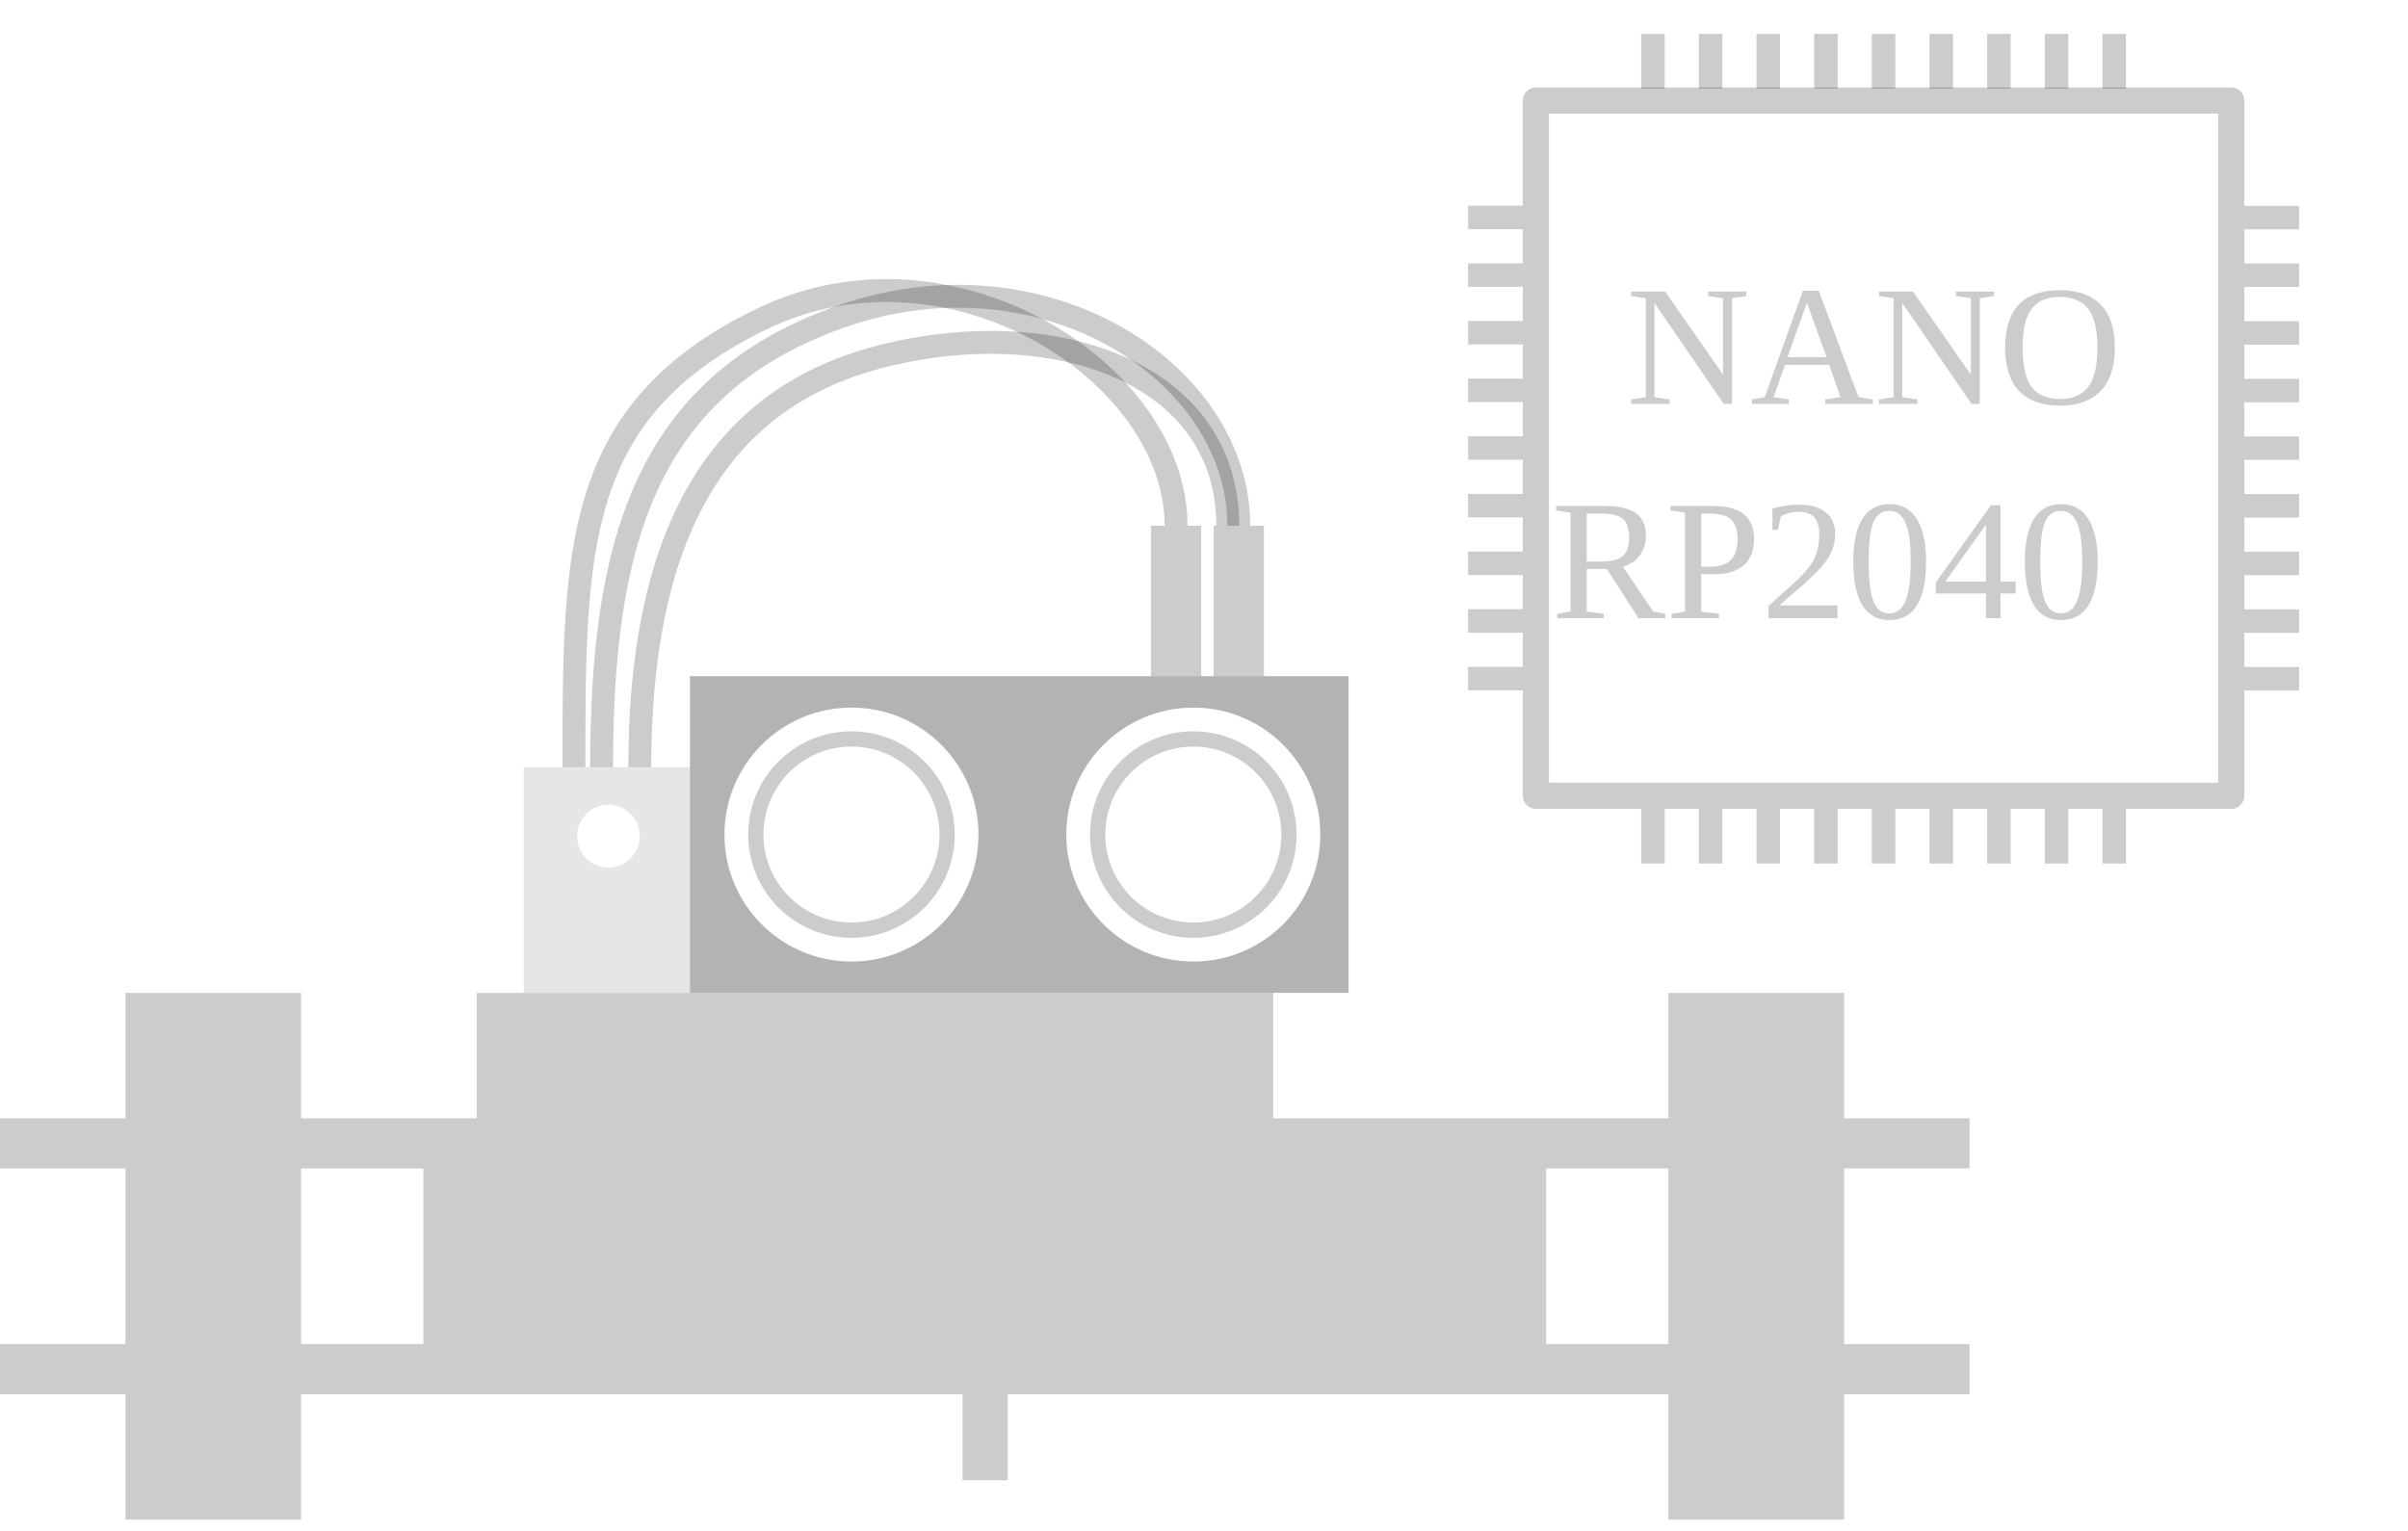
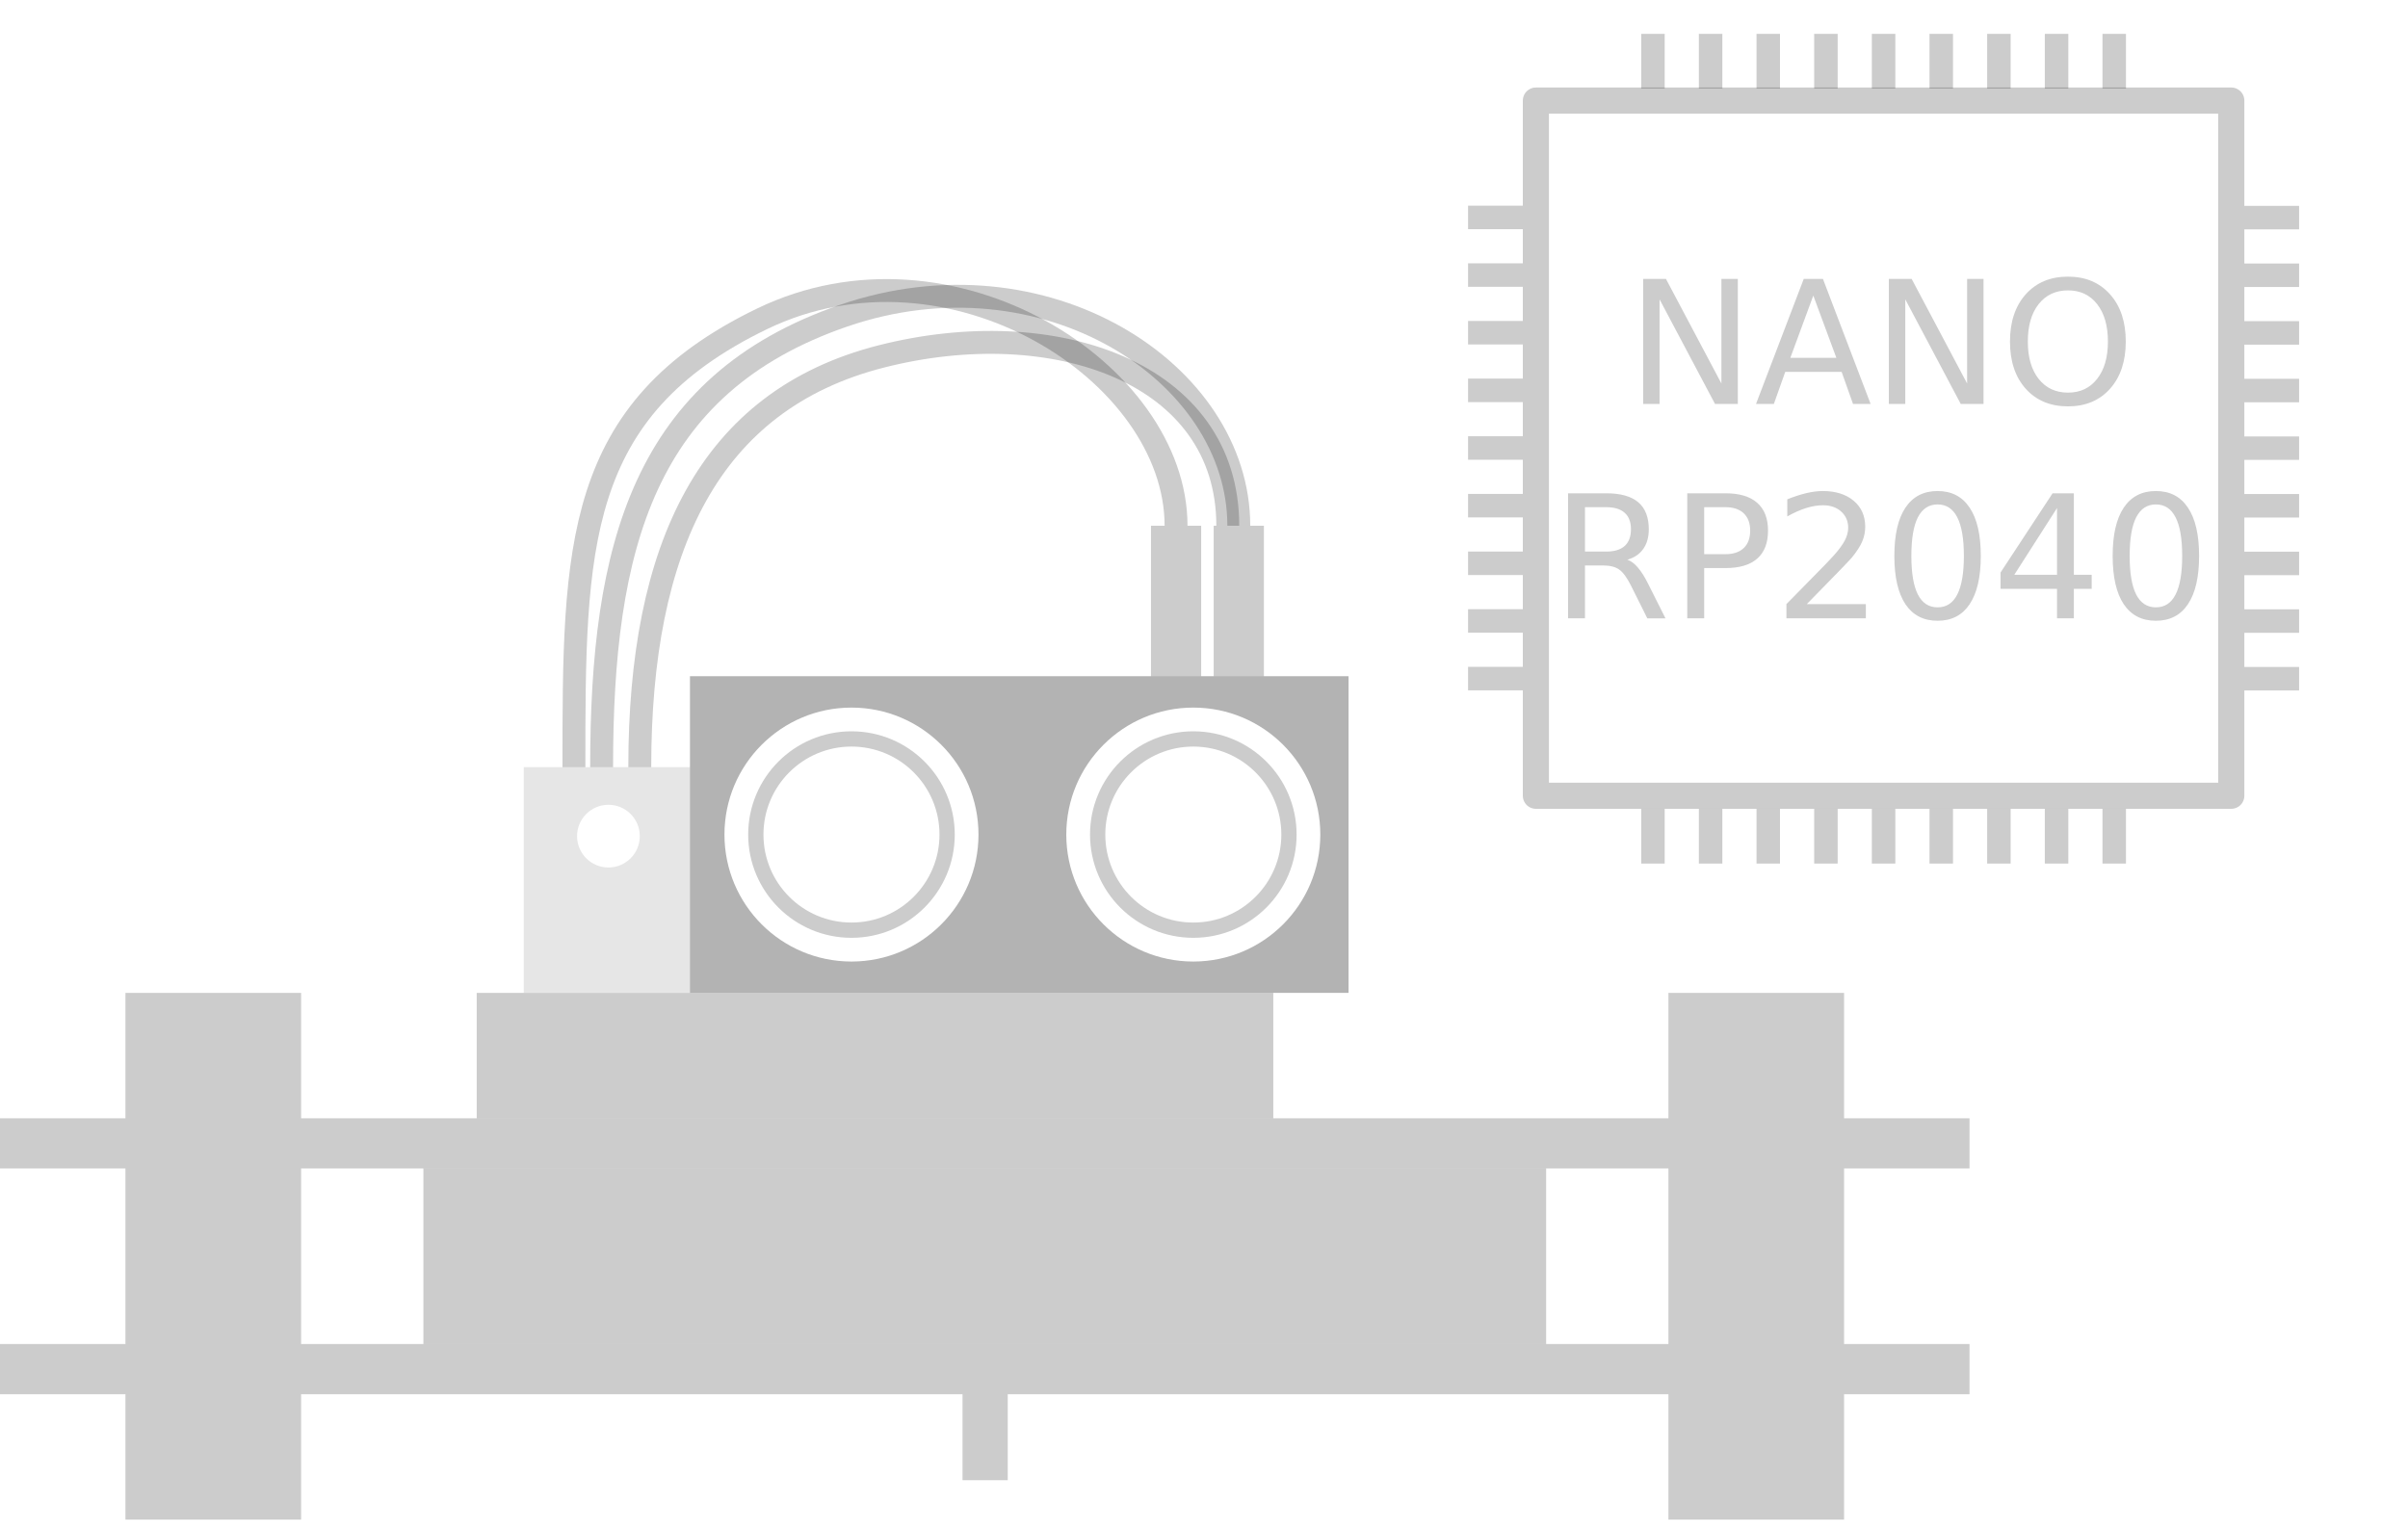
<svg xmlns="http://www.w3.org/2000/svg" width="129" height="82" viewBox="0 0 129 82" fill="none" version="1.1" id="svg29">
  <defs id="defs29">
    <rect x="84.616" y="15.37" width="50.925" height="36.672" id="rect66" />
  </defs>
  <g id="g29" transform="matrix(0.8179072,0,0,0.8179072,0,14.82847)">
    <path d="M 80.418,16.317 C 80.418,6.251 69.019,2.348 57.721,5.224 46.423,8.1 41.904,17.754 41.904,32.133" stroke="#444458" stroke-width="1.5" id="path1" style="stroke:#000000;stroke-opacity:0.2" />
    <path d="M 81.139,16.317 C 81.139,6.251 68.403,-1.965 55.256,2.554 42.11,7.073 39.405,17.754 39.405,32.133" stroke="#E0E0E0" stroke-width="1.5" id="path2" style="stroke:#000000;stroke-opacity:0.2" />
    <rect x="79.495" y="16.317" width="3.287" height="9.86" fill="#B9B9B9" id="rect2" style="fill:#000000;fill-opacity:0.2" />
    <path d="M 77.03,16.317 C 77.03,6.251 62.24,-3.198 49.916,2.759 37.591,8.716 37.591,17.754 37.591,32.133" stroke="#178ACE" stroke-width="1.5" id="path3" style="stroke:#000000;stroke-opacity:0.2" />
    <rect x="75.387" y="16.317" width="3.287" height="9.86" fill="#B9B9B9" id="rect4" style="fill:#000000;fill-opacity:0.2" />
    <path id="rect6" style="fill:#000000;fill-opacity:0.1" d="m 34.305,32.133 v 14.791 l 10.886,-5.26e-4 v -14.79 z m 5.545,2.465 c 1.135,-3.03e-4 2.055,0.92 2.055,2.055 3.02e-4,1.135 -0.92,2.055 -2.055,2.055 -1.134,-7.76e-4 -2.053,-0.921 -2.053,-2.055 -3.03e-4,-1.134 0.919,-2.054 2.053,-2.055 z" />
    <path id="rect7" style="fill:#000000;fill-opacity:0.3" d="M 45.191,26.176 V 46.924 H 88.328 V 26.176 Z m 10.578,2.055 a 8.319,8.319 0 0 1 8.32,8.32 8.319,8.319 0 0 1 -8.32,8.318 8.319,8.319 0 0 1 -8.318,-8.318 8.319,8.319 0 0 1 8.318,-8.32 z m 22.391,0 a 8.319,8.319 0 0 1 8.318,8.32 8.319,8.319 0 0 1 -8.318,8.318 8.319,8.319 0 0 1 -8.32,-8.318 8.319,8.319 0 0 1 8.32,-8.32 z" />
    <circle cx="55.77" cy="36.55" r="6.265" fill="#444458" id="circle9" style="fill:none;stroke:#000000;stroke-opacity:0.2" />
    <circle cx="78.16" cy="36.55" r="6.265" fill="#444458" id="circle13" style="fill:none;stroke:#000000;stroke-opacity:0.2" />
    <path id="rect15" d="m 31.223,46.924 v 8.217 H 73.127 83.398 V 46.924 H 73.127 Z" style="fill:#000000;fill-opacity:0.2" />
    <path id="rect17" style="fill:#000000;fill-opacity:0.2" d="m 8.217,46.924 v 8.217 H 0 v 3.285 H 8.217 V 69.93 H 0 v 3.287 h 8.217 v 8.217 H 19.721 V 73.217 H 109.279 v 8.217 h 11.504 V 73.217 H 129 v -3.287 h -8.217 V 58.426 H 129 v -3.285 h -8.217 v -8.217 h -11.504 v 8.217 H 19.721 V 46.924 Z M 19.721,58.426 H 109.279 V 69.93 H 19.721 Z" />
    <rect x="63.043" y="73.217" width="2.962" height="5.635" fill="#5d5d5d" id="rect18" style="fill:#000000;fill-opacity:0.2;stroke-width:0.885" />
    <rect x="27.731" y="58.426" width="73.538" height="11.503" fill="#444458" id="rect25" style="fill:#000000;fill-opacity:0.2" />
  </g>
  <rect style="fill:none;fill-opacity:0.1;stroke:#000000;stroke-width:1.4;stroke-linejoin:round;stroke-dasharray:none;stroke-opacity:0.2" id="rect29" width="37.253" height="37.253" x="82.28" y="5.39" />
  <rect style="fill:none;fill-opacity:0.1;stroke:#000000;stroke-width:1.258;stroke-linecap:butt;stroke-dasharray:none;stroke-opacity:0.2" id="rect30" width="1.9073486e-06" height="2.934" x="91.64" y="1.814" />
  <rect style="fill:none;fill-opacity:0.1;stroke:#000000;stroke-width:1.258;stroke-linecap:butt;stroke-dasharray:none;stroke-opacity:0.2" id="rect31" width="1.9073486e-06" height="2.934" x="94.728" y="1.814" />
  <rect style="fill:none;fill-opacity:0.1;stroke:#000000;stroke-width:1.258;stroke-linecap:butt;stroke-dasharray:none;stroke-opacity:0.2" id="rect32" width="1.9073486e-06" height="2.934" x="88.551" y="1.814" />
  <rect style="fill:none;fill-opacity:0.1;stroke:#000000;stroke-width:1.258;stroke-linecap:butt;stroke-dasharray:none;stroke-opacity:0.2" id="rect33" width="1.9073486e-06" height="2.934" x="100.906" y="1.814" />
  <rect style="fill:none;fill-opacity:0.1;stroke:#000000;stroke-width:1.258;stroke-linecap:butt;stroke-dasharray:none;stroke-opacity:0.2" id="rect34" width="1.9073486e-06" height="2.934" x="103.995" y="1.814" />
  <rect style="fill:none;fill-opacity:0.1;stroke:#000000;stroke-width:1.258;stroke-linecap:butt;stroke-dasharray:none;stroke-opacity:0.2" id="rect35" width="1.9073486e-06" height="2.934" x="97.817" y="1.814" />
  <rect style="fill:none;fill-opacity:0.1;stroke:#000000;stroke-width:1.258;stroke-linecap:butt;stroke-dasharray:none;stroke-opacity:0.2" id="rect36" width="1.9073486e-06" height="2.934" x="110.173" y="1.814" />
  <rect style="fill:none;fill-opacity:0.1;stroke:#000000;stroke-width:1.258;stroke-linecap:butt;stroke-dasharray:none;stroke-opacity:0.2" id="rect37" width="1.9073486e-06" height="2.934" x="113.262" y="1.814" />
  <rect style="fill:none;fill-opacity:0.1;stroke:#000000;stroke-width:1.258;stroke-linecap:butt;stroke-dasharray:none;stroke-opacity:0.2" id="rect38" width="1.9073486e-06" height="2.934" x="107.084" y="1.814" />
  <rect style="fill:none;fill-opacity:0.1;stroke:#000000;stroke-width:1.258;stroke-linecap:butt;stroke-dasharray:none;stroke-opacity:0.2" id="rect39" width="1.9073486e-06" height="2.934" x="91.64" y="43.343" />
  <rect style="fill:none;fill-opacity:0.1;stroke:#000000;stroke-width:1.258;stroke-linecap:butt;stroke-dasharray:none;stroke-opacity:0.2" id="rect40" width="1.9073486e-06" height="2.934" x="94.728" y="43.343" />
  <rect style="fill:none;fill-opacity:0.1;stroke:#000000;stroke-width:1.258;stroke-linecap:butt;stroke-dasharray:none;stroke-opacity:0.2" id="rect41" width="1.9073486e-06" height="2.934" x="88.551" y="43.343" />
  <rect style="fill:none;fill-opacity:0.1;stroke:#000000;stroke-width:1.258;stroke-linecap:butt;stroke-dasharray:none;stroke-opacity:0.2" id="rect42" width="1.9073486e-06" height="2.934" x="100.906" y="43.343" />
  <rect style="fill:none;fill-opacity:0.1;stroke:#000000;stroke-width:1.258;stroke-linecap:butt;stroke-dasharray:none;stroke-opacity:0.2" id="rect43" width="1.9073486e-06" height="2.934" x="103.995" y="43.343" />
  <rect style="fill:none;fill-opacity:0.1;stroke:#000000;stroke-width:1.258;stroke-linecap:butt;stroke-dasharray:none;stroke-opacity:0.2" id="rect44" width="1.9073486e-06" height="2.934" x="97.817" y="43.343" />
  <rect style="fill:none;fill-opacity:0.1;stroke:#000000;stroke-width:1.258;stroke-linecap:butt;stroke-dasharray:none;stroke-opacity:0.2" id="rect45" width="1.9073486e-06" height="2.934" x="110.173" y="43.343" />
  <rect style="fill:none;fill-opacity:0.1;stroke:#000000;stroke-width:1.258;stroke-linecap:butt;stroke-dasharray:none;stroke-opacity:0.2" id="rect46" width="1.9073486e-06" height="2.934" x="113.262" y="43.343" />
  <rect style="fill:none;fill-opacity:0.1;stroke:#000000;stroke-width:1.258;stroke-linecap:butt;stroke-dasharray:none;stroke-opacity:0.2" id="rect47" width="1.9073486e-06" height="2.934" x="107.084" y="43.343" />
  <rect style="fill:none;fill-opacity:0.1;stroke:#000000;stroke-width:1.258;stroke-linecap:butt;stroke-dasharray:none;stroke-opacity:0.2" id="rect48" width="1.9073486e-06" height="2.934" x="14.75" y="-123.166" transform="rotate(90)" />
  <rect style="fill:none;fill-opacity:0.1;stroke:#000000;stroke-width:1.258;stroke-linecap:butt;stroke-dasharray:none;stroke-opacity:0.2" id="rect49" width="1.9073486e-06" height="2.934" x="17.839" y="-123.166" transform="rotate(90)" />
  <rect style="fill:none;fill-opacity:0.1;stroke:#000000;stroke-width:1.258;stroke-linecap:butt;stroke-dasharray:none;stroke-opacity:0.2" id="rect50" width="1.9073486e-06" height="2.934" x="11.661" y="-123.166" transform="rotate(90)" />
  <rect style="fill:none;fill-opacity:0.1;stroke:#000000;stroke-width:1.258;stroke-linecap:butt;stroke-dasharray:none;stroke-opacity:0.2" id="rect51" width="1.9073486e-06" height="2.934" x="24.016" y="-123.166" transform="rotate(90)" />
  <rect style="fill:none;fill-opacity:0.1;stroke:#000000;stroke-width:1.258;stroke-linecap:butt;stroke-dasharray:none;stroke-opacity:0.2" id="rect52" width="1.9073486e-06" height="2.934" x="27.105" y="-123.166" transform="rotate(90)" />
  <rect style="fill:none;fill-opacity:0.1;stroke:#000000;stroke-width:1.258;stroke-linecap:butt;stroke-dasharray:none;stroke-opacity:0.2" id="rect53" width="1.9073486e-06" height="2.934" x="20.928" y="-123.166" transform="rotate(90)" />
  <rect style="fill:none;fill-opacity:0.1;stroke:#000000;stroke-width:1.258;stroke-linecap:butt;stroke-dasharray:none;stroke-opacity:0.2" id="rect54" width="1.9073486e-06" height="2.934" x="33.283" y="-123.166" transform="rotate(90)" />
  <rect style="fill:none;fill-opacity:0.1;stroke:#000000;stroke-width:1.258;stroke-linecap:butt;stroke-dasharray:none;stroke-opacity:0.2" id="rect55" width="1.9073486e-06" height="2.934" x="36.372" y="-123.166" transform="rotate(90)" />
  <rect style="fill:none;fill-opacity:0.1;stroke:#000000;stroke-width:1.258;stroke-linecap:butt;stroke-dasharray:none;stroke-opacity:0.2" id="rect56" width="1.9073486e-06" height="2.934" x="30.194" y="-123.166" transform="rotate(90)" />
  <rect style="fill:none;fill-opacity:0.1;stroke:#000000;stroke-width:1.258;stroke-linecap:butt;stroke-dasharray:none;stroke-opacity:0.2" id="rect57" width="1.9073486e-06" height="2.934" x="14.741" y="-81.58" transform="rotate(90)" />
  <rect style="fill:none;fill-opacity:0.1;stroke:#000000;stroke-width:1.258;stroke-linecap:butt;stroke-dasharray:none;stroke-opacity:0.2" id="rect58" width="1.9073486e-06" height="2.934" x="17.83" y="-81.58" transform="rotate(90)" />
  <rect style="fill:none;fill-opacity:0.1;stroke:#000000;stroke-width:1.258;stroke-linecap:butt;stroke-dasharray:none;stroke-opacity:0.2" id="rect59" width="1.9073486e-06" height="2.934" x="11.652" y="-81.58" transform="rotate(90)" />
  <rect style="fill:none;fill-opacity:0.1;stroke:#000000;stroke-width:1.258;stroke-linecap:butt;stroke-dasharray:none;stroke-opacity:0.2" id="rect60" width="1.9073486e-06" height="2.934" x="24.008" y="-81.58" transform="rotate(90)" />
  <rect style="fill:none;fill-opacity:0.1;stroke:#000000;stroke-width:1.258;stroke-linecap:butt;stroke-dasharray:none;stroke-opacity:0.2" id="rect61" width="1.9073486e-06" height="2.934" x="27.097" y="-81.58" transform="rotate(90)" />
  <rect style="fill:none;fill-opacity:0.1;stroke:#000000;stroke-width:1.258;stroke-linecap:butt;stroke-dasharray:none;stroke-opacity:0.2" id="rect62" width="1.9073486e-06" height="2.934" x="20.919" y="-81.58" transform="rotate(90)" />
  <rect style="fill:none;fill-opacity:0.1;stroke:#000000;stroke-width:1.258;stroke-linecap:butt;stroke-dasharray:none;stroke-opacity:0.2" id="rect63" width="1.9073486e-06" height="2.934" x="33.274" y="-81.58" transform="rotate(90)" />
  <rect style="fill:none;fill-opacity:0.1;stroke:#000000;stroke-width:1.258;stroke-linecap:butt;stroke-dasharray:none;stroke-opacity:0.2" id="rect64" width="1.9073486e-06" height="2.934" x="36.363" y="-81.58" transform="rotate(90)" />
  <rect style="fill:none;fill-opacity:0.1;stroke:#000000;stroke-width:1.258;stroke-linecap:butt;stroke-dasharray:none;stroke-opacity:0.2" id="rect65" width="1.9073486e-06" height="2.934" x="30.185" y="-81.58" transform="rotate(90)" />
-   <text xml:space="preserve" id="text65" style="text-align:center;white-space:pre;shape-inside:url(#rect66);fill:#000000;fill-opacity:0.2;stroke:none;stroke-width:1.4;stroke-linecap:butt;stroke-linejoin:round;stroke-dasharray:none;stroke-opacity:0.2" transform="matrix(0.7659269,0,0,0.7659269,16.44845,1.741205)" x="22.069" y="0">
-     <tspan x="92.274" y="25.988" id="tspan1">NANO
- </tspan>
-     <tspan x="87.021" y="40.988" id="tspan2">RP2040</tspan>
-   </text>
+   <g aria-label="NANO RP2040" transform="matrix(0.7659269,0,0,0.7659269,16.44845,1.741205)" id="text65" style="text-align:center;white-space:pre;shape-inside:url(#rect66);fill:#000000;fill-opacity:0.2;stroke-width:1.4;stroke-linejoin:round;stroke-opacity:0.2">
+     <path d="m 93.452,17.24 h 1.594 l 3.879,7.318 v -7.318 h 1.148 v 8.748 h -1.594 l -3.879,-7.318 v 7.318 h -1.148 z" id="path60" />
+     <path d="m 105.353,18.406 -1.605,4.354 h 3.217 z m -0.668,-1.166 h 1.342 l 3.334,8.748 h -1.23 l -0.797,-2.244 h -3.943 l -0.797,2.244 h -1.248 z" id="path62" />
+     <path d="m 110.638,17.24 h 1.594 l 3.879,7.318 v -7.318 h 1.148 v 8.748 h -1.594 l -3.879,-7.318 v 7.318 h -1.148 z" id="path64" />
+     <path d="m 123.165,18.043 q -1.289,0 -2.051,0.961 -0.756,0.961 -0.756,2.619 0,1.652 0.756,2.613 0.762,0.961 2.051,0.961 1.289,0 2.039,-0.961 0.756,-0.961 0.756,-2.613 0,-1.658 -0.756,-2.619 -0.75,-0.961 -2.039,-0.961 z m 0,-0.961 q 1.84,0 2.941,1.236 1.102,1.23 1.102,3.305 0,2.068 -1.102,3.305 -1.102,1.23 -2.941,1.23 -1.846,0 -2.953,-1.23 -1.102,-1.23 -1.102,-3.305 0,-2.074 1.102,-3.305 1.107,-1.236 2.953,-1.236 z" id="path66" />
+     <path d="m 92.348,36.887 q 0.381,0.129 0.738,0.551 0.363,0.422 0.727,1.16 l 1.201,2.391 h -1.271 l -1.119,-2.244 Q 92.189,37.865 91.779,37.578 91.375,37.291 90.672,37.291 h -1.289 v 3.697 h -1.184 v -8.748 h 2.672 q 1.5,0 2.238,0.627 0.738,0.627 0.738,1.893 0,0.826 -0.387,1.371 -0.381,0.545 -1.113,0.756 z m -2.965,-3.674 v 3.105 h 1.488 q 0.855,0 1.289,-0.393 0.439,-0.398 0.439,-1.166 0,-0.768 -0.439,-1.154 -0.434,-0.393 -1.289,-0.393 z" id="path68" />
+     <path d="M 97.721,33.213 V 36.5 h 1.488 q 0.826,0 1.277,-0.428 0.451,-0.428 0.451,-1.219 0,-0.785 -0.451,-1.213 -0.451,-0.428 -1.277,-0.428 z m -1.184,-0.973 h 2.672 q 1.471,0 2.221,0.668 0.756,0.662 0.756,1.945 0,1.295 -0.756,1.957 -0.75,0.662 -2.221,0.662 h -1.488 v 3.516 h -1.184 z" id="path70" />
+     <path d="m 104.898,39.992 h 4.131 v 0.996 h -5.555 v -0.996 q 0.674,-0.697 1.834,-1.869 1.166,-1.178 1.465,-1.518 0.568,-0.639 0.791,-1.078 0.229,-0.445 0.229,-0.873 0,-0.697 -0.492,-1.137 -0.486,-0.439 -1.271,-0.439 -0.557,0 -1.178,0.193 -0.615,0.193 -1.318,0.586 v -1.195 q 0.715,-0.287 1.336,-0.434 0.621,-0.146 1.137,-0.146 1.359,0 2.168,0.68 0.809,0.68 0.809,1.816 0,0.539 -0.205,1.025 -0.199,0.48 -0.732,1.137 -0.146,0.17 -0.932,0.984 -0.785,0.809 -2.215,2.268 z" id="path72" />
+     <path d="m 114.045,33.02 q -0.914,0 -1.377,0.902 -0.457,0.896 -0.457,2.701 0,1.799 0.457,2.701 0.463,0.896 1.377,0.896 0.92,0 1.377,-0.896 0.463,-0.902 0.463,-2.701 0,-1.805 -0.463,-2.701 -0.457,-0.902 -1.377,-0.902 z m 0,-0.938 q 1.471,0 2.244,1.166 0.779,1.16 0.779,3.375 0,2.209 -0.779,3.375 -0.773,1.16 -2.244,1.16 -1.471,0 -2.25,-1.16 -0.773,-1.166 -0.773,-3.375 0,-2.215 0.773,-3.375 0.779,-1.166 2.25,-1.166 z" id="path74" />
+     <path d="m 122.4,33.271 -2.988,4.67 h 2.988 z m -0.311,-1.031 h 1.488 v 5.701 h 1.248 v 0.984 h -1.248 v 2.062 h -1.178 v -2.062 h -3.949 v -1.143 z" id="path76" />
+     <path d="m 129.314,33.02 q -0.914,0 -1.377,0.902 -0.457,0.896 -0.457,2.701 0,1.799 0.457,2.701 0.463,0.896 1.377,0.896 0.92,0 1.377,-0.896 0.463,-0.902 0.463,-2.701 0,-1.805 -0.463,-2.701 -0.457,-0.902 -1.377,-0.902 z m 0,-0.938 q 1.471,0 2.244,1.166 0.779,1.16 0.779,3.375 0,2.209 -0.779,3.375 -0.773,1.16 -2.244,1.16 -1.471,0 -2.25,-1.16 -0.773,-1.166 -0.773,-3.375 0,-2.215 0.773,-3.375 0.779,-1.166 2.25,-1.166 z" id="path78" />
+   </g>
</svg>
